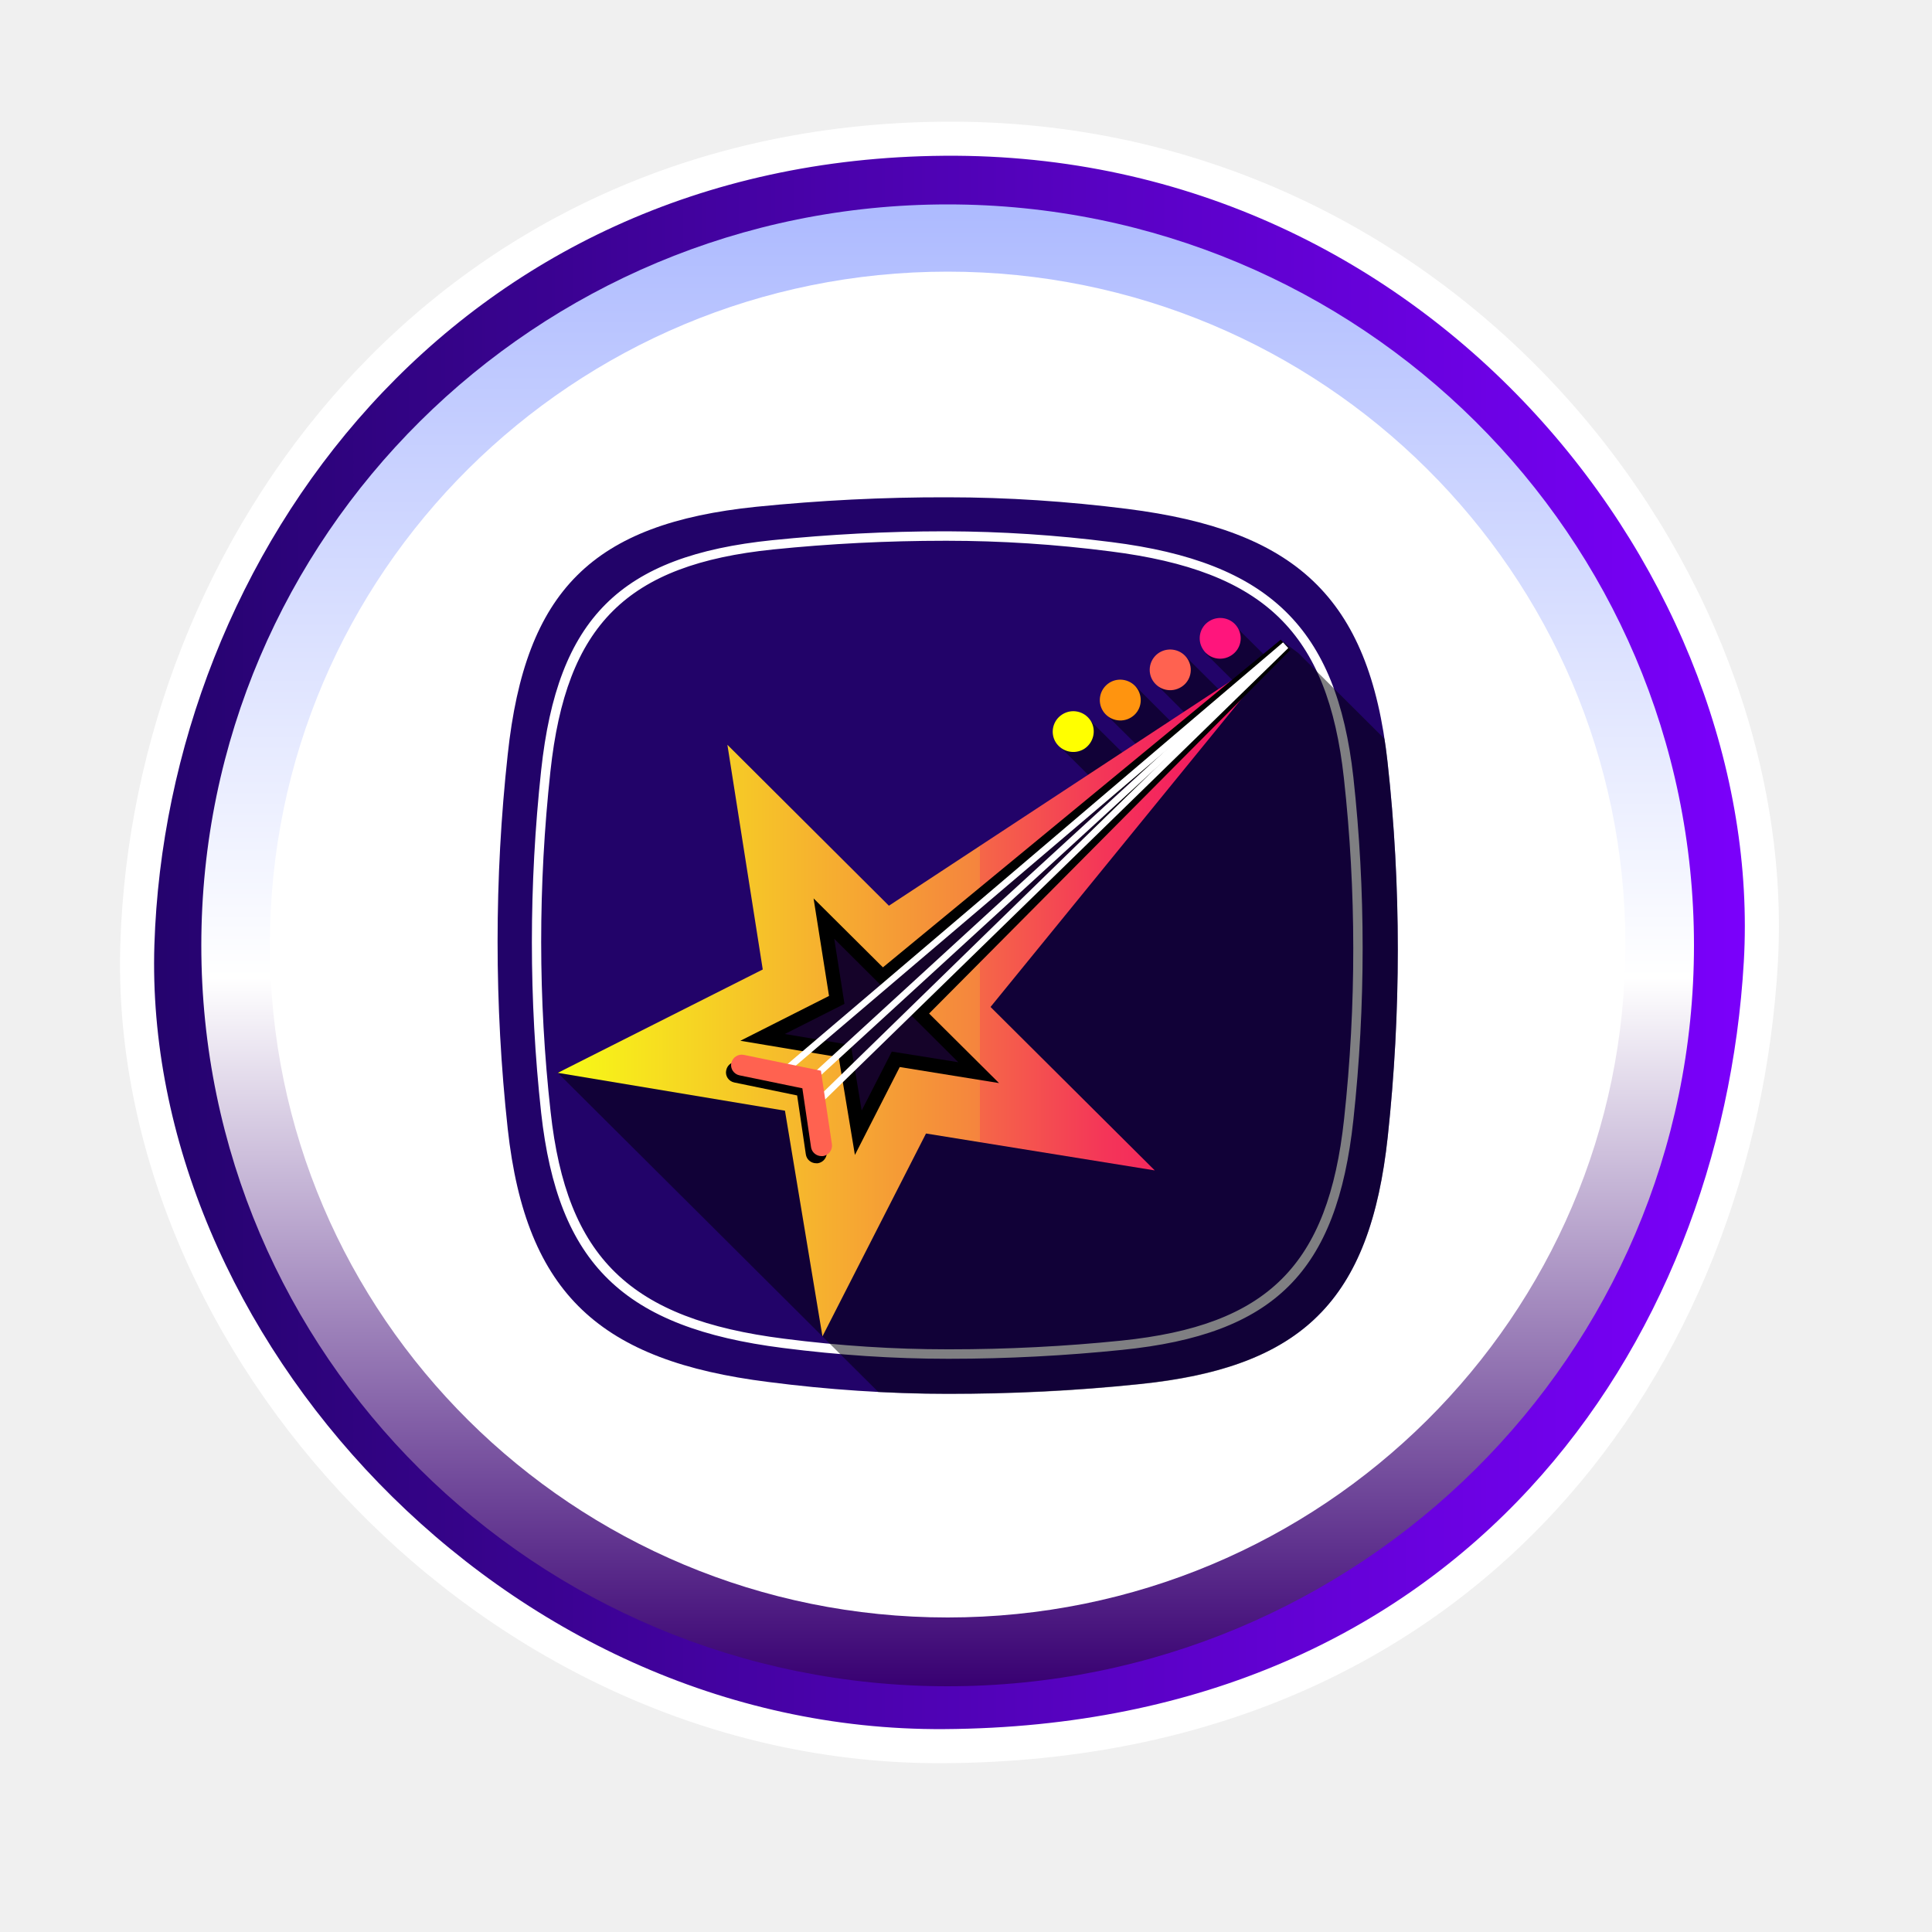
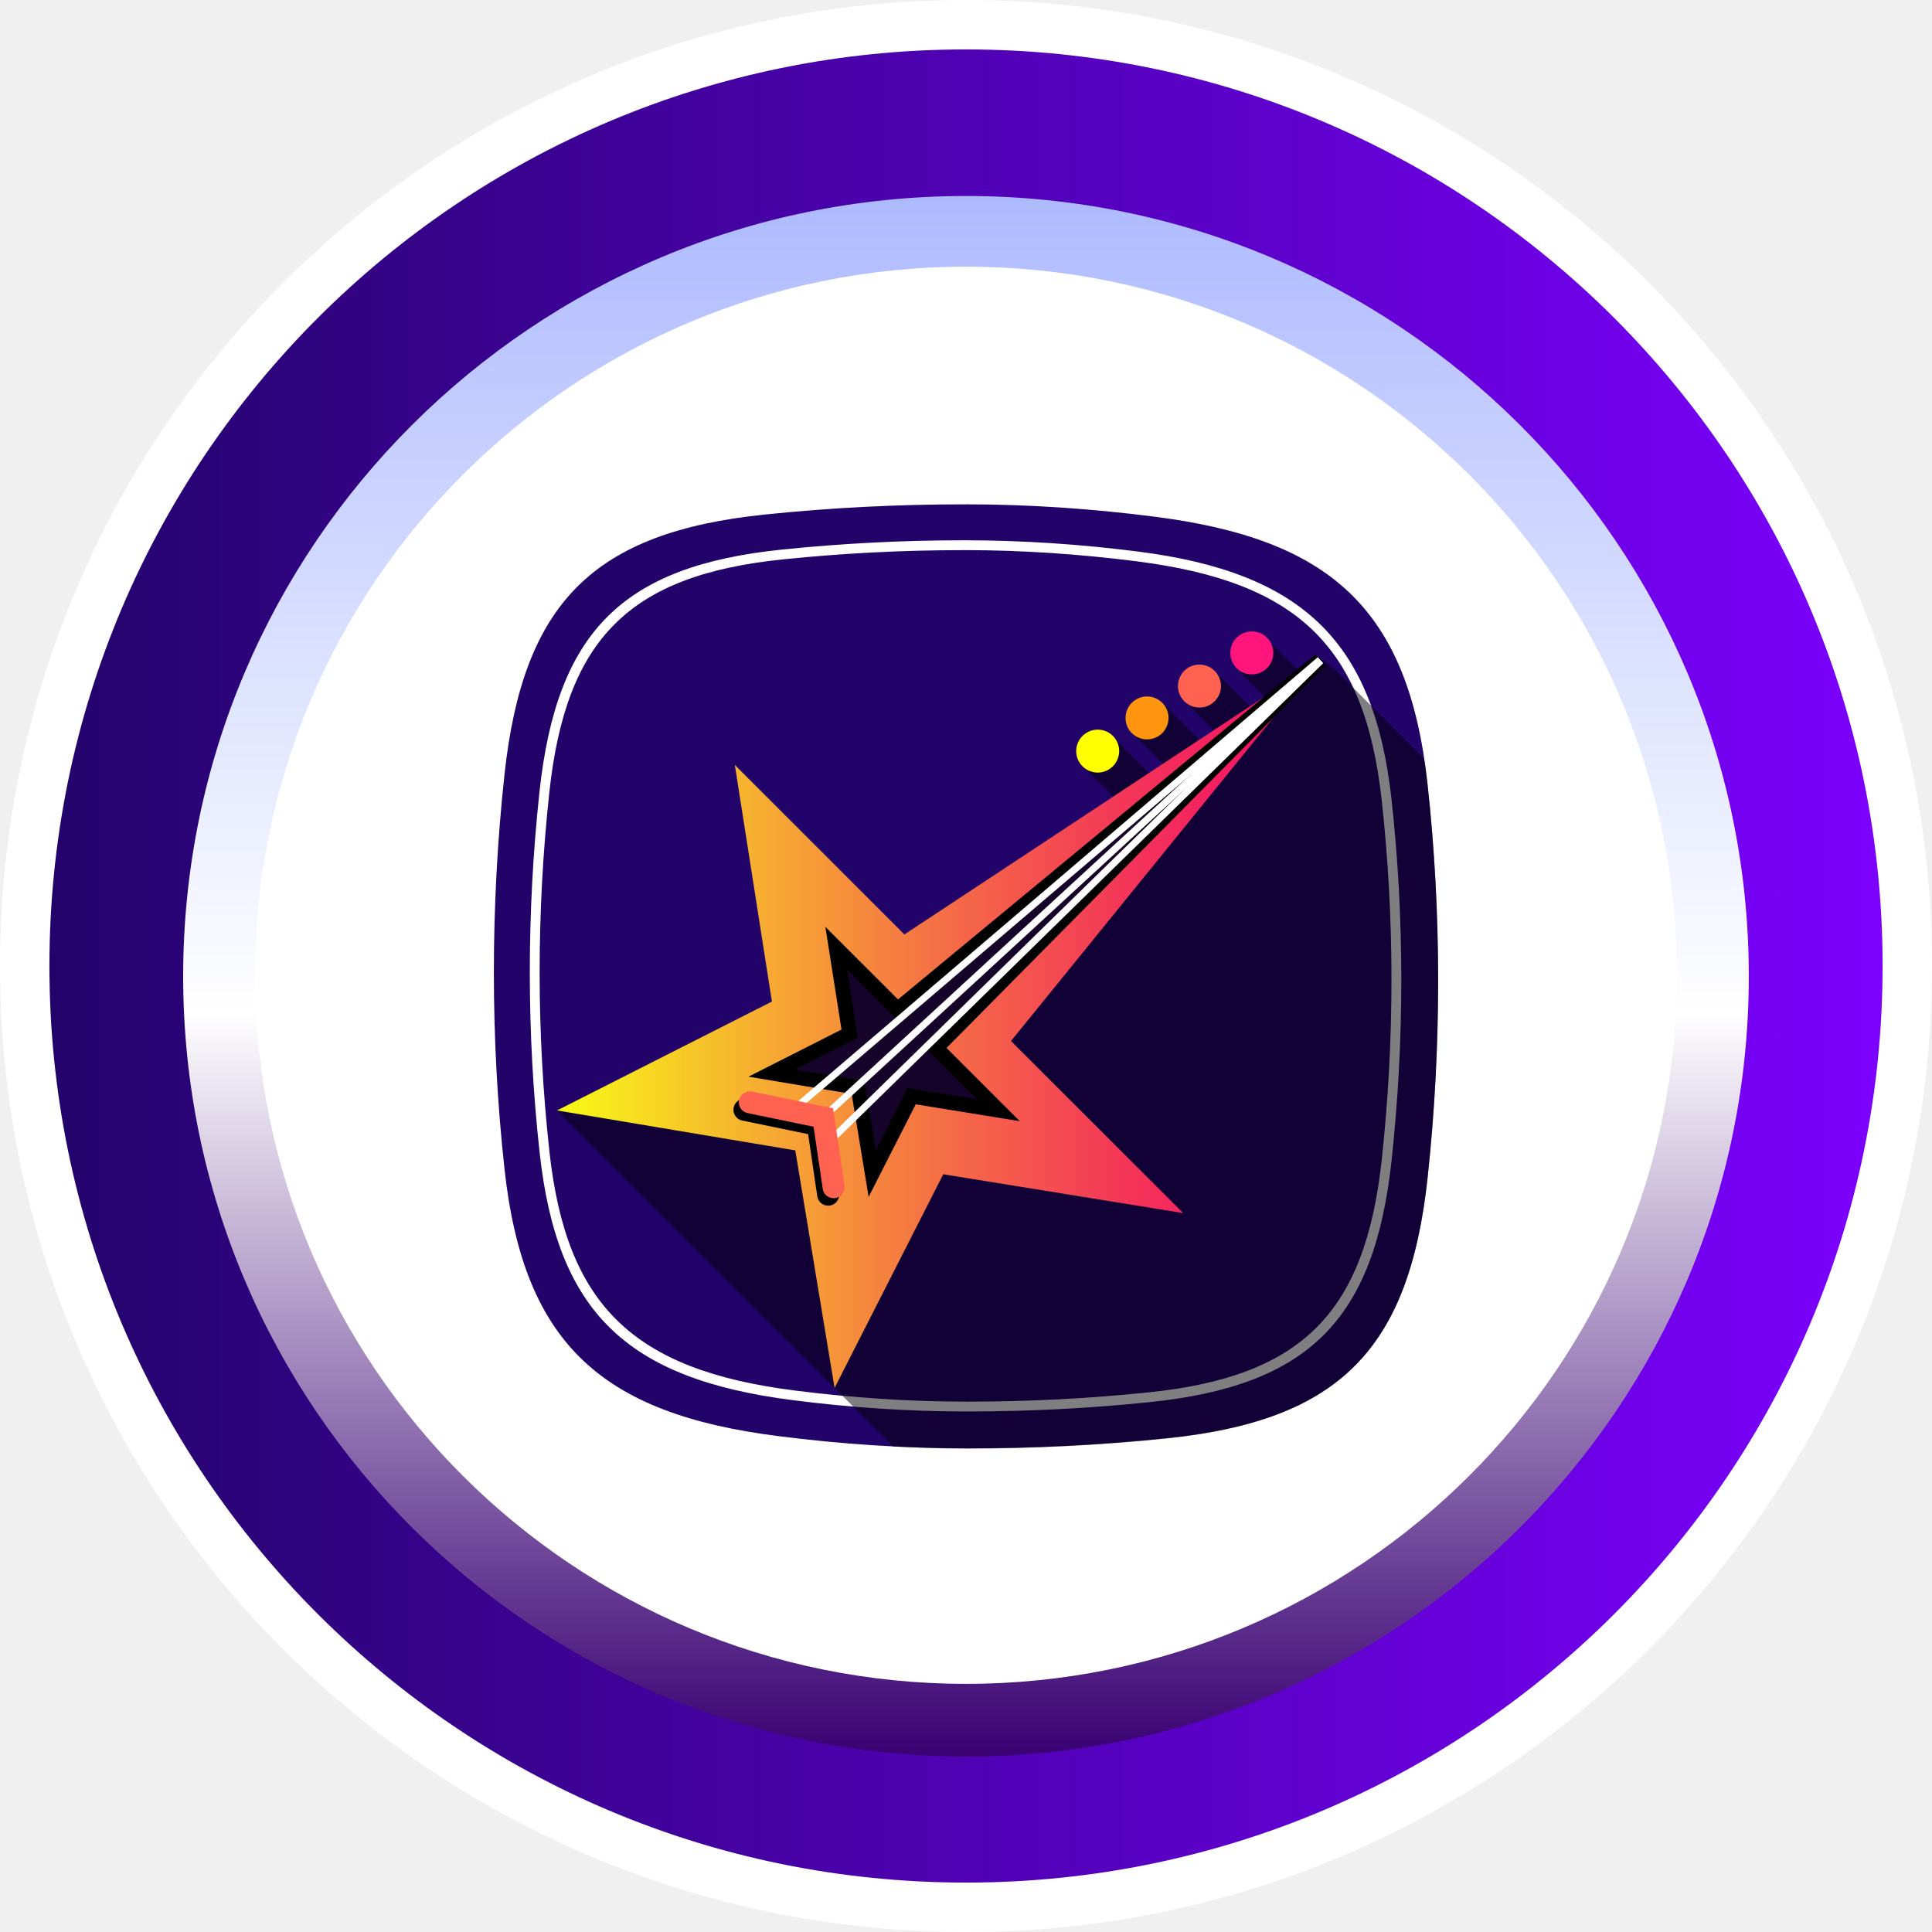
- <svg xmlns="http://www.w3.org/2000/svg" xml:space="preserve" width="100mm" height="100mm" version="1.1" style="shape-rendering:geometricPrecision; text-rendering:geometricPrecision; image-rendering:optimizeQuality; fill-rule:evenodd; clip-rule:evenodd" viewBox="0 0 10000 10000" enable-background="new 0 0 283.465 283.465">
-   <defs>
-     <style type="text/css">
-    
-     .str0 {stroke:white;stroke-width:176.39;stroke-linecap:round;stroke-linejoin:round}
-     .fil12 {fill:none}
-     .fil11 {fill:black}
-     .fil10 {fill:#150329}
-     .fil3 {fill:#220369}
-     .fil5 {fill:#FF157C}
-     .fil6 {fill:#FF6250}
-     .fil7 {fill:#FF940F}
-     .fil8 {fill:yellow}
-     .fil1 {fill:white}
-     .fil4 {fill:#000006;fill-opacity:0.502}
-     .fil9 {fill:url(#id1)}
-     .fil0 {fill:url(#id2)}
-     .fil2 {fill:url(#id3)}
-    
-   </style>
-     <clipPath id="id0">
-       <path d="M4887 718c2594,-20 4343,2253 4227,4265 -118,2029 -1494,4038 -4227,4055 -2339,15 -4241,-2097 -4176,-4151 66,-2053 1582,-4149 4176,-4169z" />
-     </clipPath>
-     <linearGradient id="id1" gradientUnits="userSpaceOnUse" x1="2886.99" y1="5127.99" x2="6652.62" y2="5127.99">
-       <stop offset="0" style="stop-opacity:1; stop-color:#F7FB16" />
-       <stop offset="0.58" style="stop-opacity:1; stop-color:#F5843E" />
-       <stop offset="0.271" style="stop-opacity:1; stop-color:#F6AB31" />
-       <stop offset="0.529" style="stop-opacity:1; stop-color:#F56748" />
-       <stop offset="0.749" style="stop-opacity:1; stop-color:#F43658" />
-       <stop offset="0.91" style="stop-opacity:1; stop-color:#F31762" />
-       <stop offset="1" style="stop-opacity:1; stop-color:#F30C66" />
+ <svg xmlns="http://www.w3.org/2000/svg" version="1.1" id="Capa_1" x="0px" y="0px" width="195.492" height="195.492" viewBox="0 0 195.492 195.492" enable-background="new 0 0 212.85 212.85" xml:space="preserve">
+   <defs id="defs102" />
+   <linearGradient id="SVGID_1_" gradientUnits="userSpaceOnUse" x1="14.109" y1="110.105" x2="204.601" y2="110.105" gradientTransform="translate(-11.609,-12.35799)">
+     <stop offset="0" style="stop-color:#220369" id="stop4" />
+     <stop offset="1" style="stop-color:#7D00FF" id="stop6" />
+   </linearGradient>
+   <circle stroke-miterlimit="10" cx="97.746" cy="97.746" r="95.246" id="circle8" style="clip-rule:evenodd;fill:url(#SVGID_1_);fill-rule:evenodd;stroke:#ffffff;stroke-width:5;stroke-miterlimit:10" />
+   <circle cx="97.745" cy="98.406" r="78.479" id="circle10" style="clip-rule:evenodd;fill:#ffffff;fill-rule:evenodd" />
+   <g id="g12" transform="translate(-11.609,-12.35799)">
+     <linearGradient id="SVGID_2_" gradientUnits="userSpaceOnUse" x1="109.355" y1="32.189" x2="109.355" y2="190.094">
+       <stop offset="0" style="stop-color:#ADBAFF" id="stop15" />
+       <stop offset="0.522" style="stop-color:#FFFFFF" id="stop17" />
+       <stop offset="1" style="stop-color:#380072" id="stop19" />
    </linearGradient>
-     <linearGradient id="id2" gradientUnits="userSpaceOnUse" x1="549.2" y1="7009.19" x2="9261.2" y2="7009.19">
-       <stop offset="0" style="stop-opacity:1; stop-color:#220369" />
-       <stop offset="0.49" style="stop-opacity:1; stop-color:#4F02B4" />
-       <stop offset="1" style="stop-opacity:1; stop-color:#7D00FF" />
-     </linearGradient>
-     <linearGradient id="id3" gradientUnits="userSpaceOnUse" x1="4905.2" y1="1058" x2="4905.2" y2="8728.79">
-       <stop offset="0" style="stop-opacity:1; stop-color:#ADBAFF" />
-       <stop offset="0.522" style="stop-opacity:1; stop-color:white" />
-       <stop offset="1" style="stop-opacity:1; stop-color:#380072" />
-     </linearGradient>
-   </defs>
-   <g id="Capa_x0020_1">
-     <g>
+     <ellipse cx="109.354" cy="111.142" rx="79.211" ry="78.952" id="ellipse21" style="clip-rule:evenodd;fill:url(#SVGID_2_);fill-rule:evenodd" />
+     <ellipse cx="109.355" cy="111.042" rx="71.935" ry="71.7" id="ellipse23" style="clip-rule:evenodd;fill:#ffffff;fill-rule:evenodd" />
  </g>
-     <g style="clip-path:url(#id0)">
-       <g>
-         <g id="marker-06.svg">
-           <g>
-             <path class="fil0" d="M4805 13339c-174,-249 -4256,-6123 -4256,-8464 0,-2393 1954,-4339 4356,-4339 2402,0 4356,1946 4356,4339 0,2341 -4082,8215 -4256,8464l-100 144 -100 -144z" />
-             <g>
-               <g>
-                 <path class="fil1" d="M4905 657c2339,0 4234,1889 4234,4218 0,2329 -4234,8395 -4234,8395 0,0 -4234,-6066 -4234,-8395 0,-2329 1896,-4218 4234,-4218l0 0zm0 -243c-2469,0 -4478,2001 -4478,4461 0,2378 4103,8283 4278,8534l200 286 200 -286c175,-251 4278,-6156 4278,-8534 0,-2460 -2009,-4461 -4478,-4461l0 0z" />
-               </g>
-             </g>
+   <g id="g25" transform="translate(-11.609,-12.35799)">
+     <g id="g27">
+       <path d="m 109.354,63.392 c -6.795,-0.011 -13.591,0.333 -20.295,1.024 -17.402,1.786 -24.53,8.89 -26.41,26.371 -1.417,13.167 -1.434,26.735 0.014,39.899 1.945,17.711 9.898,24.718 27.629,26.979 6.345,0.81 12.705,1.241 19.063,1.244 6.797,0.01 13.594,-0.334 20.295,-1.022 17.402,-1.792 24.53,-8.892 26.413,-26.373 1.416,-13.168 1.431,-26.74 -0.016,-39.9 -1.944,-17.71 -9.897,-24.718 -27.63,-26.977 -6.345,-0.812 -12.703,-1.244 -19.063,-1.248 l 0,0.003 z" id="path29" style="clip-rule:evenodd;fill:#220369;fill-rule:evenodd" />
+     </g>
+     <g id="g31">
+       <path d="m 109.591,155.179 -0.281,0 c -5.658,0 -11.532,-0.384 -17.459,-1.14 -16.921,-2.16 -23.869,-8.952 -25.639,-25.055 -1.321,-12.019 -1.325,-24.303 -0.014,-36.51 1.745,-16.207 8.397,-22.847 24.541,-24.507 6.028,-0.622 12.183,-0.938 18.291,-0.938 l 0.281,0 c 5.676,0.001 11.547,0.386 17.455,1.139 16.706,2.132 23.895,9.156 25.643,25.054 1.319,12.021 1.324,24.303 0.014,36.511 -1.748,16.206 -8.401,22.849 -24.545,24.508 -6.026,0.623 -12.18,0.938 -18.287,0.938 l 0,0 z m -0.28,-87.156 0,0 -0.269,0.002 c -6.086,0 -12.205,0.314 -18.201,0.934 -15.56,1.597 -21.972,7.999 -23.653,23.62 -1.304,12.137 -1.3,24.349 0.015,36.296 1.705,15.535 8.422,22.09 24.775,24.178 5.886,0.75 11.718,1.13 17.333,1.131 l 0.28,0 c 6.074,0 12.191,-0.312 18.186,-0.932 15.561,-1.6 21.972,-8.003 23.655,-23.622 1.306,-12.139 1.3,-24.35 -0.013,-36.297 -1.706,-15.536 -8.425,-22.088 -24.778,-24.175 -5.862,-0.749 -11.693,-1.131 -17.33,-1.135 z" id="path33" style="clip-rule:evenodd;fill:#ffffff;fill-rule:evenodd" />
+     </g>
+     <path d="m 156.047,91.638 c -0.095,-0.871 -0.216,-1.691 -0.341,-2.514 l -9.114,-9.111 c -0.998,-0.762 -1.647,-1.234 -1.647,-1.234 l -1.906,1.497 -2.742,-2.743 c -0.194,-0.146 -0.385,-0.292 -0.583,-0.436 l -2.956,2.949 2.884,2.885 -1.426,1.035 -3.658,-3.662 -3.043,3.042 3.171,3.167 -1.395,1.008 -3.923,-3.923 -3.075,3.068 3.433,3.43 -1.352,0.975 -4.071,-4.067 -2.997,3.002 3.584,3.584 -27.707,19.089 -29.077,11.909 -0.135,0.135 34.011,34.002 c 2.458,0.125 4.916,0.211 7.374,0.211 6.797,0.011 13.594,-0.33 20.295,-1.022 8.379,-0.86 14.356,-2.975 18.531,-6.862 l 0.948,-0.948 c 3.891,-4.172 6.028,-10.155 6.934,-18.563 1.415,-13.171 1.429,-26.739 -0.017,-39.903 z" id="path35" style="clip-rule:evenodd;opacity:0.5;fill:#000006;fill-rule:evenodd" />
+     <g id="g37">
+       <g id="g39">
+         <g id="g41">
+           <path d="m 140.109,77.259 c 0.649,1.015 0.345,2.356 -0.671,2.998 -1.012,0.642 -2.363,0.347 -2.998,-0.67 -0.646,-1.019 -0.341,-2.357 0.674,-2.996 1.017,-0.646 2.357,-0.346 2.995,0.668 z" id="path43" style="clip-rule:evenodd;fill:#ff157c;fill-rule:evenodd" />
+           <path d="m 134.816,80.621 c 0.64,1.01 0.343,2.352 -0.68,2.998 -1.018,0.642 -2.354,0.333 -2.998,-0.681 -0.638,-1.01 -0.341,-2.352 0.669,-2.996 1.021,-0.642 2.372,-0.334 3.009,0.679 z" id="path45" style="clip-rule:evenodd;fill:#ff6250;fill-rule:evenodd" />
+           <path d="m 129.511,83.843 c 0.64,1.016 0.337,2.354 -0.672,2.993 -1.017,0.64 -2.361,0.341 -3.001,-0.667 -0.639,-1.015 -0.343,-2.357 0.675,-3.002 1.011,-0.642 2.361,-0.335 2.998,0.676 z" id="path47" style="clip-rule:evenodd;fill:#ff940f;fill-rule:evenodd" />
+           <path d="m 124.519,87.196 c 0.641,1.011 0.337,2.354 -0.678,3 -1.014,0.645 -2.355,0.337 -3.001,-0.677 -0.636,-1.013 -0.337,-2.354 0.679,-2.992 1.017,-0.646 2.355,-0.348 3,0.669 z" id="path49" style="clip-rule:evenodd;fill:#ffff00;fill-rule:evenodd" />
+         </g>
+       </g>
+       <g id="g51">
+         <linearGradient id="SVGID_3_" gradientUnits="userSpaceOnUse" x1="67.97" y1="115.971" x2="145.189" y2="115.971">
+           <stop offset="0" style="stop-color:#F7FB16" id="stop54" />
+           <stop offset="0.273" style="stop-color:#F6AB31" id="stop56" />
+           <stop offset="0.532" style="stop-color:#F56748" id="stop58" />
+           <stop offset="0.746" style="stop-color:#F43658" id="stop60" />
+           <stop offset="0.909" style="stop-color:#F31762" id="stop62" />
+           <stop offset="1" style="stop-color:#F30C66" id="stop64" />
+         </linearGradient>
+         <polygon points="103.122,106.913 85.965,89.761 89.717,113.702 67.97,124.72 92.081,128.762 96.056,152.8 107.053,131.177 131.331,135.106 113.907,117.694 145.188,79.141 " id="polygon66" style="clip-rule:evenodd;fill:url(#SVGID_3_);fill-rule:evenodd" />
+         <g id="g68">
+           <g id="g70">
+             <polygon points="102.428,114.494 96.22,108.289 97.579,116.954 89.712,120.94 98.434,122.397 99.87,131.103 103.851,123.276 112.637,124.7 106.335,118.396 145.188,79.141 " id="polygon72" style="clip-rule:evenodd;fill:#150329;fill-rule:evenodd" />
          </g>
-           <ellipse class="fil1" cx="4905" cy="4875" rx="3827" ry="3812" />
-           <g id="_240713013728">
-             <ellipse class="fil2" cx="4905" cy="4893" rx="3863" ry="3835" />
-             <ellipse class="fil1" cx="4905" cy="4889" rx="3508" ry="3483" />
+           <g id="g74">
+             <path d="m 99.502,133.467 -1.718,-10.419 -10.438,-1.746 9.411,-4.768 -1.631,-10.392 7.349,7.345 42.238,-34.921 1.007,1.1 -38.333,38.73 7.411,7.411 -10.529,-1.707 -4.767,9.367 0,0 z m -7.428,-12.888 0,0 7.009,1.174 1.152,6.985 3.197,-6.286 7.042,1.143 -5.193,-5.193 28.856,-29.154 -31.759,26.254 -5.067,-5.065 1.089,6.939 -6.326,3.203 z" id="path76" style="clip-rule:evenodd;fill-rule:evenodd" />
          </g>
-           <g id="_240713007584">
-             <g>
-               <path class="fil3" d="M4905 2574c-331,-1 -663,16 -990,49 -848,87 -1196,432 -1287,1282 -70,639 -70,1298 0,1938 95,860 483,1201 1348,1310 309,40 619,61 929,61 332,0 663,-16 990,-50 849,-87 1196,-432 1288,-1281 69,-640 70,-1299 -1,-1938 -95,-861 -482,-1201 -1347,-1311 -310,-39 -620,-60 -930,-60l0 0z" />
-             </g>
-             <g>
-               <path class="fil1" d="M4917 7033l-14 0c-276,0 -562,-19 -851,-56 -826,-105 -1164,-435 -1251,-1217 -64,-584 -64,-1180 0,-1773 85,-788 409,-1110 1196,-1191 294,-30 594,-46 892,-46l14 0c277,1 563,19 851,56 815,103 1165,445 1251,1217 64,584 64,1181 0,1774 -85,787 -409,1110 -1197,1190 -293,30 -594,46 -891,46l0 0zm-14 -4234l0 0 -13 0c-297,0 -595,15 -888,45 -758,78 -1071,389 -1153,1148 -64,589 -64,1183 1,1763 83,755 410,1073 1208,1174 287,37 571,55 845,55l14 0c296,0 594,-15 887,-45 758,-78 1071,-389 1153,-1147 64,-590 63,-1183 -1,-1764 -83,-754 -410,-1073 -1208,-1174 -286,-37 -570,-55 -845,-55z" />
-             </g>
-             <path class="fil4" d="M7182 3946c-4,-42 -10,-82 -16,-122l-445 -443c-49,-37 -80,-60 -80,-60l-93 73 -134 -133c-9,-7 -19,-14 -28,-22l-145 144 141 140 -69 50 -179 -178 -148 148 154 154 -68 49 -191 -191 -150 149 168 167 -66 47 -199 -197 -146 146 175 174 -1351 927 -1418 579 -7 6 1659 1652c119,6 239,10 359,10 332,1 663,-16 990,-50 409,-41 700,-144 904,-333l46 -46c190,-203 294,-493 338,-902 69,-639 70,-1299 -1,-1938z" />
-             <g>
-               <g>
-                 <g>
-                   <path class="fil5" d="M6405 3247c32,50 17,115 -33,146 -49,31 -115,17 -146,-33 -31,-49 -17,-114 33,-145 49,-31 115,-17 146,32z" />
-                   <path class="fil6" d="M6147 3411c31,49 17,114 -33,145 -50,31 -115,17 -147,-33 -31,-49 -16,-114 33,-145 50,-31 116,-16 147,33z" />
-                   <path class="fil7" d="M5888 3567c31,50 17,115 -33,146 -49,31 -115,16 -146,-33 -31,-49 -17,-114 33,-146 49,-31 115,-16 146,33z" />
-                   <path class="fil8" d="M5645 3730c31,49 16,114 -33,146 -50,31 -115,16 -147,-33 -31,-49 -16,-114 33,-145 50,-32 115,-17 147,32z" />
-                 </g>
-               </g>
-               <g>
-                 <polygon class="fil9" points="5977,6058 5127,5212 6653,3339 4601,4688 3765,3855 3948,5018 2887,5553 4063,5749 4257,6917 4793,5867 " />
-                 <g>
-                   <g>
-                     <polygon class="fil10" points="5065,5552 4758,5246 6653,3339 4567,5056 4265,4755 4331,5176 3947,5369 4373,5440 4443,5863 4637,5483 " />
-                   </g>
-                   <g>
-                     <path class="fil11" d="M4425 5978l-84 -506 -509 -85 459 -232 -80 -505 359 357 2059 -1696 50 53 -1870 1882 362 360 -514 -83 -232 455 0 0zm-363 -626l0 0 342 57 56 339 156 -305 344 55 -253 -252 1407 -1416 -1549 1275 -247 -246 53 337 -309 156z" />
-                   </g>
-                 </g>
-                 <g>
-                   <rect class="fil1" transform="matrix(1.1971 1.39595 -1.40132 1.19251 6640.95 3325)" width="18.41" height="1859.6" />
-                 </g>
-                 <g>
-                   <rect class="fil1" transform="matrix(1.24797 1.35115 -1.35635 1.24319 6641.14 3326.71)" width="18.47" height="1825.7" />
-                 </g>
-                 <g>
-                   <rect class="fil1" transform="matrix(1.28907 1.31241 -1.31746 1.28413 6644.24 3330.24)" width="18.44" height="1864.78" />
-                 </g>
-                 <g>
-                   <g>
-                     <path class="fil11" d="M4225 6021c-27,0 -50,-19 -54,-46l-45 -305 -325 -67c-30,-6 -49,-35 -42,-64 6,-29 34,-48 64,-42l400 82 56 380c4,30 -16,57 -46,62 -3,0 -5,0 -8,0z" />
-                   </g>
-                 </g>
-                 <g>
-                   <path class="fil6" d="M4252 5984c-26,0 -50,-19 -54,-46l-45 -305 -325 -67c-30,-6 -49,-35 -43,-64 7,-29 35,-48 65,-42l399 82 57 380c4,30 -16,57 -46,62 -3,0 -5,0 -8,0z" />
-                 </g>
-               </g>
-             </g>
+         </g>
+         <g id="g78">
+           <rect x="118.108" y="66.812" transform="matrix(0.6495,0.7603,-0.7603,0.6495,119.0362,-54.3343)" width="0.696" height="70.284" id="rect80" style="clip-rule:evenodd;fill:#ffffff;fill-rule:evenodd" />
+         </g>
+         <g id="g82">
+           <rect x="119.456" y="68.006" transform="matrix(0.6771,0.7359,-0.7359,0.6771,114.1155,-55.0639)" width="0.698" height="69.002" id="rect84" style="clip-rule:evenodd;fill:#ffffff;fill-rule:evenodd" />
+         </g>
+         <g id="g86">
+           <rect x="119.718" y="68.613" transform="matrix(0.6994,0.7148,-0.7148,0.6994,110.3284,-54.5976)" width="0.697" height="70.48" id="rect88" style="clip-rule:evenodd;fill:#ffffff;fill-rule:evenodd" />
+         </g>
+         <g id="g90">
+           <g id="g92">
+             <path d="m 95.413,134.357 c -0.549,0 -1.025,-0.397 -1.106,-0.95 l -0.924,-6.289 -6.676,-1.377 c -0.601,-0.124 -0.991,-0.715 -0.862,-1.314 0.12,-0.602 0.711,-0.99 1.31,-0.865 l 8.204,1.689 1.158,7.83 c 0.086,0.611 -0.337,1.176 -0.943,1.264 -0.058,0.01 -0.113,0.012 -0.161,0.012 z" id="path94" style="clip-rule:evenodd;fill-rule:evenodd" />
          </g>
+         </g>
+         <g id="g96">
+           <path d="m 95.963,133.599 c -0.545,0 -1.024,-0.394 -1.103,-0.949 l -0.93,-6.282 -6.665,-1.38 c -0.61,-0.125 -0.997,-0.717 -0.872,-1.318 0.128,-0.599 0.719,-0.988 1.317,-0.863 l 8.199,1.688 1.154,7.83 c 0.092,0.605 -0.33,1.174 -0.938,1.267 -0.054,0.003 -0.112,0.007 -0.162,0.007 z" id="path98" style="clip-rule:evenodd;fill:#ff6250;fill-rule:evenodd" />
        </g>
      </g>
    </g>
-     <path class="fil12 str0" d="M4887 718c2594,-20 4343,2253 4227,4265 -118,2029 -1494,4038 -4227,4055 -2339,15 -4241,-2097 -4176,-4151 66,-2053 1582,-4149 4176,-4169z" />
  </g>
</svg>
